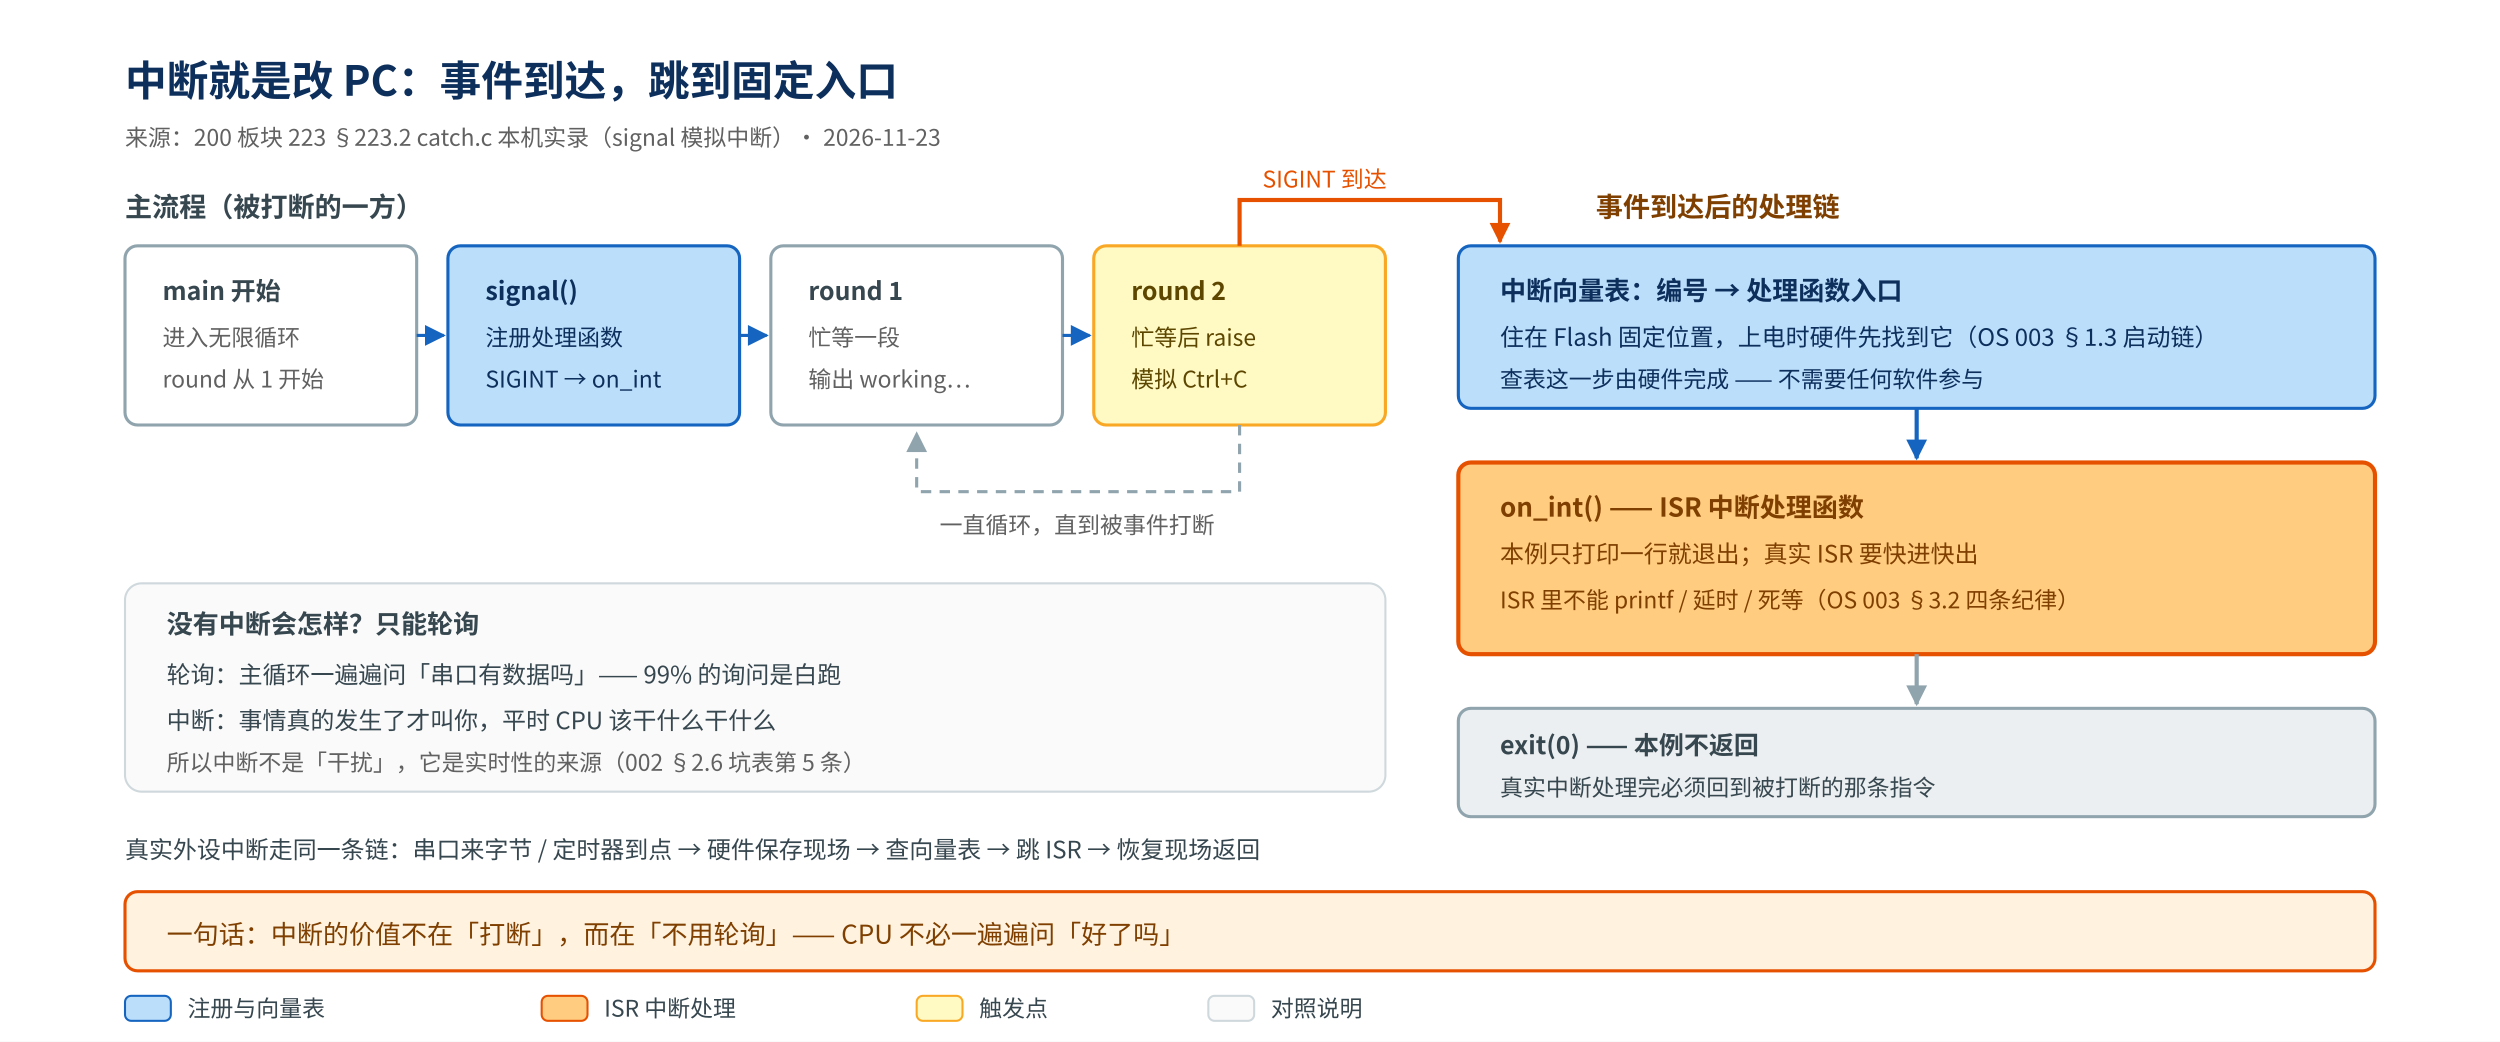
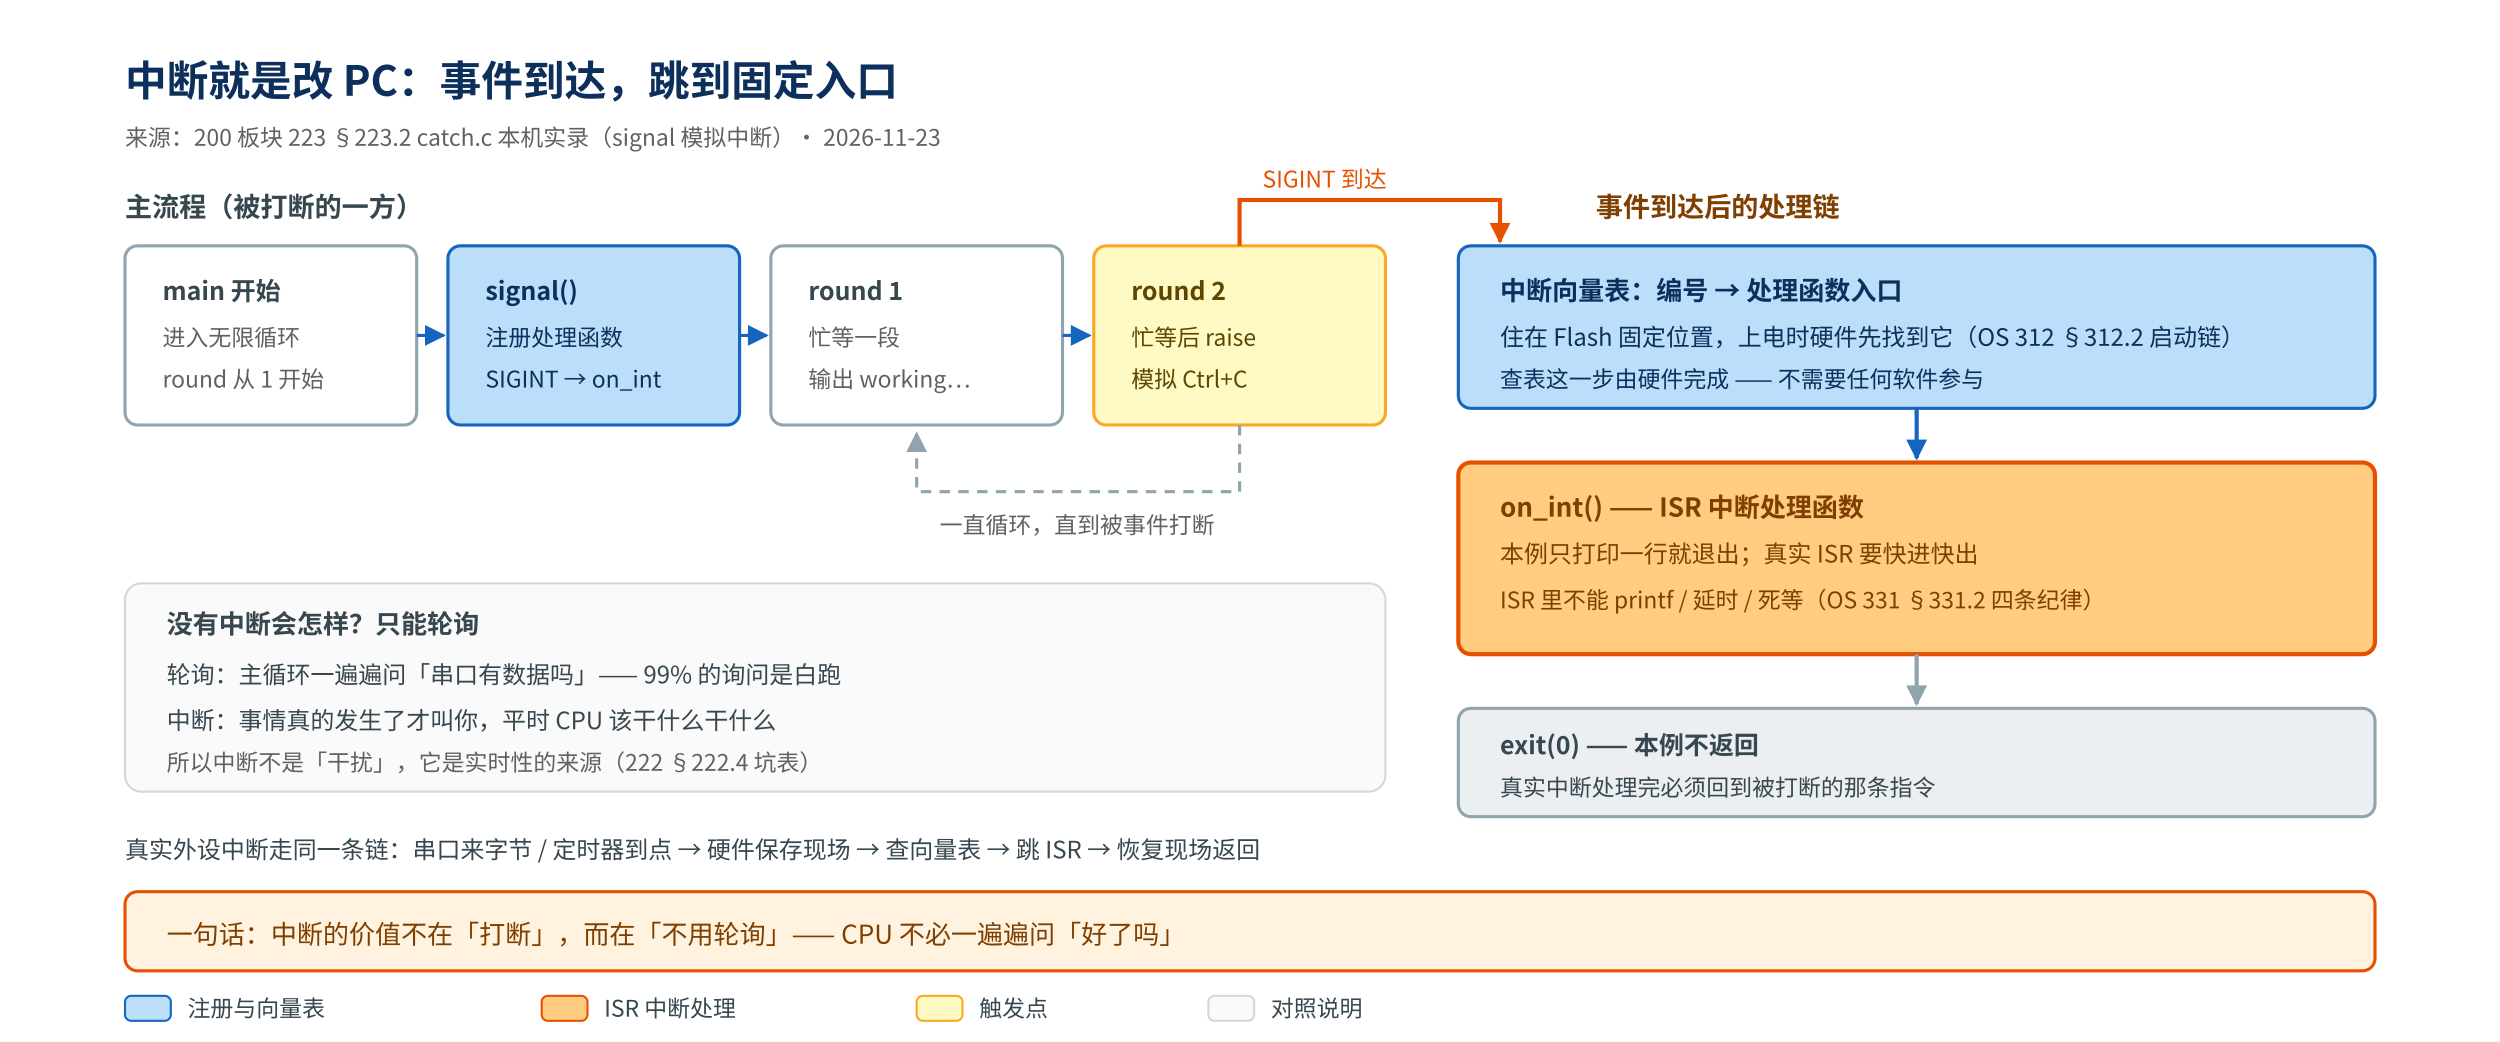
<svg xmlns="http://www.w3.org/2000/svg" viewBox="0 0 1200 500" font-family="'Microsoft YaHei','PingFang SC','Noto Sans CJK SC',sans-serif">
  <rect x="0" y="0" width="1200" height="500" fill="#ffffff" />
  <defs>
    <marker id="arrow" viewBox="0 0 10 10" refX="9" refY="5" markerWidth="10" markerHeight="10" markerUnits="userSpaceOnUse" orient="auto-start-reverse">
      <path d="M 0 0 L 10 5 L 0 10 z" fill="#1565c0" />
    </marker>
    <marker id="arrowOrange" viewBox="0 0 10 10" refX="9" refY="5" markerWidth="10" markerHeight="10" markerUnits="userSpaceOnUse" orient="auto-start-reverse">
      <path d="M 0 0 L 10 5 L 0 10 z" fill="#e65100" />
    </marker>
    <marker id="arrowGray" viewBox="0 0 10 10" refX="9" refY="5" markerWidth="10" markerHeight="10" markerUnits="userSpaceOnUse" orient="auto-start-reverse">
      <path d="M 0 0 L 10 5 L 0 10 z" fill="#90a4ae" />
    </marker>
  </defs>
  <text x="60" y="46" font-size="20" font-weight="bold" fill="#0d2f5c">中断就是改 PC：事件到达，跳到固定入口</text>
  <text x="60" y="70" font-size="11" fill="#616161">来源：200 板块 223 §223.2 catch.c 本机实录（signal 模拟中断）· 2026-11-23</text>
  <text x="60" y="104" font-size="13" font-weight="bold" fill="#37474f">主流程（被打断的一方）</text>
  <rect x="60" y="118" width="140" height="86" rx="6" fill="#ffffff" stroke="#90a4ae" stroke-width="1.5" />
  <text x="78" y="144" font-size="12" font-weight="bold" fill="#37474f">main 开始</text>
  <text x="78" y="166" font-size="11" fill="#616161">进入无限循环</text>
  <text x="78" y="186" font-size="11" fill="#616161">round 从 1 开始</text>
  <rect x="215" y="118" width="140" height="86" rx="6" fill="#bbdefb" stroke="#1565c0" stroke-width="1.5" />
  <text x="233" y="144" font-size="12" font-weight="bold" fill="#0d2f5c">signal()</text>
  <text x="233" y="166" font-size="11" fill="#0d2f5c">注册处理函数</text>
  <text x="233" y="186" font-size="11" fill="#0d2f5c">SIGINT → on_int</text>
  <rect x="370" y="118" width="140" height="86" rx="6" fill="#ffffff" stroke="#90a4ae" stroke-width="1.5" />
  <text x="388" y="144" font-size="12" font-weight="bold" fill="#37474f">round 1</text>
  <text x="388" y="166" font-size="11" fill="#616161">忙等一段</text>
  <text x="388" y="186" font-size="11" fill="#616161">输出 working…</text>
  <rect x="525" y="118" width="140" height="86" rx="6" fill="#fff9c4" stroke="#f9a825" stroke-width="1.5" />
  <text x="543" y="144" font-size="12" font-weight="bold" fill="#5d4700">round 2</text>
  <text x="543" y="166" font-size="11" fill="#5d4700">忙等后 raise</text>
  <text x="543" y="186" font-size="11" fill="#5d4700">模拟 Ctrl+C</text>
  <line x1="200" y1="161" x2="213" y2="161" stroke="#1565c0" stroke-width="1.5" marker-end="url(#arrow)" />
  <line x1="355" y1="161" x2="368" y2="161" stroke="#1565c0" stroke-width="1.5" marker-end="url(#arrow)" />
  <line x1="510" y1="161" x2="523" y2="161" stroke="#1565c0" stroke-width="1.5" marker-end="url(#arrow)" />
  <path d="M 595 204 L 595 236 L 440 236 L 440 208" fill="none" stroke="#90a4ae" stroke-width="1.5" stroke-dasharray="5 4" marker-end="url(#arrowGray)" />
  <text x="517" y="256" font-size="11" fill="#616161" text-anchor="middle">一直循环，直到被事件打断</text>
  <rect x="60" y="280" width="605" height="100" rx="8" fill="#fafafa" stroke="#cfd8dc" stroke-width="1" />
  <text x="80" y="304" font-size="12.5" font-weight="bold" fill="#37474f">没有中断会怎样？只能轮询</text>
  <text x="80" y="328" font-size="11.5" fill="#37474f">轮询：主循环一遍遍问「串口有数据吗」—— 99% 的询问是白跑</text>
  <text x="80" y="350" font-size="11.5" fill="#37474f">中断：事情真的发生了才叫你，平时 CPU 该干什么干什么</text>
-   <text x="80" y="370" font-size="11" fill="#616161">所以中断不是「干扰」，它是实时性的来源（002 §2.6 坑表第 5 条）</text>
+   <text x="80" y="370" font-size="11" fill="#616161">所以中断不是「干扰」，它是实时性的来源（222 §222.4 坑表）</text>
  <text x="766" y="104" font-size="13" font-weight="bold" fill="#7f3f00">事件到达后的处理链</text>
  <rect x="700" y="118" width="440" height="78" rx="6" fill="#bbdefb" stroke="#1565c0" stroke-width="1.5" />
  <text x="720" y="144" font-size="12.5" font-weight="bold" fill="#0d2f5c">中断向量表：编号 → 处理函数入口</text>
-   <text x="720" y="166" font-size="11.5" fill="#0d2f5c">住在 Flash 固定位置，上电时硬件先找到它（OS 003 §1.3 启动链）</text>
+   <text x="720" y="166" font-size="11.5" fill="#0d2f5c">住在 Flash 固定位置，上电时硬件先找到它（OS 312 §312.2 启动链）</text>
  <text x="720" y="186" font-size="11" fill="#0d2f5c">查表这一步由硬件完成 —— 不需要任何软件参与</text>
  <rect x="700" y="222" width="440" height="92" rx="6" fill="#ffcc80" stroke="#e65100" stroke-width="2" />
  <text x="720" y="248" font-size="12.5" font-weight="bold" fill="#7f3f00">on_int() —— ISR 中断处理函数</text>
  <text x="720" y="270" font-size="11.5" fill="#7f3f00">本例只打印一行就退出；真实 ISR 要快进快出</text>
-   <text x="720" y="292" font-size="11" fill="#7f3f00">ISR 里不能 printf / 延时 / 死等（OS 003 §3.2 四条纪律）</text>
+   <text x="720" y="292" font-size="11" fill="#7f3f00">ISR 里不能 printf / 延时 / 死等（OS 331 §331.2 四条纪律）</text>
  <rect x="700" y="340" width="440" height="52" rx="6" fill="#eceff1" stroke="#90a4ae" stroke-width="1.5" />
  <text x="720" y="362" font-size="12" font-weight="bold" fill="#37474f">exit(0) —— 本例不返回</text>
  <text x="720" y="382" font-size="11" fill="#37474f">真实中断处理完必须回到被打断的那条指令</text>
  <path d="M 595 118 L 595 96 L 720 96 L 720 116" fill="none" stroke="#e65100" stroke-width="2" marker-end="url(#arrowOrange)" />
  <text x="606" y="90" font-size="11" fill="#e65100">SIGINT 到达</text>
  <line x1="920" y1="196" x2="920" y2="220" stroke="#1565c0" stroke-width="2" marker-end="url(#arrow)" />
  <line x1="920" y1="314" x2="920" y2="338" stroke="#90a4ae" stroke-width="2" marker-end="url(#arrowGray)" />
  <text x="60" y="412" font-size="11.5" fill="#37474f">真实外设中断走同一条链：串口来字节 / 定时器到点 → 硬件保存现场 → 查向量表 → 跳 ISR → 恢复现场返回</text>
  <rect x="60" y="428" width="1080" height="38" rx="6" fill="#fff3e0" stroke="#e65100" stroke-width="1.5" />
  <text x="80" y="453" font-size="12.5" fill="#7f3f00">一句话：中断的价值不在「打断」，而在「不用轮询」—— CPU 不必一遍遍问「好了吗」</text>
  <rect x="60" y="478" width="22" height="12" rx="3" fill="#bbdefb" stroke="#1565c0" stroke-width="1" />
  <text x="90" y="488" font-size="11" fill="#37474f">注册与向量表</text>
  <rect x="260" y="478" width="22" height="12" rx="3" fill="#ffcc80" stroke="#e65100" stroke-width="1" />
  <text x="290" y="488" font-size="11" fill="#37474f">ISR 中断处理</text>
  <rect x="440" y="478" width="22" height="12" rx="3" fill="#fff9c4" stroke="#f9a825" stroke-width="1" />
  <text x="470" y="488" font-size="11" fill="#37474f">触发点</text>
  <rect x="580" y="478" width="22" height="12" rx="3" fill="#fafafa" stroke="#cfd8dc" stroke-width="1" />
  <text x="610" y="488" font-size="11" fill="#37474f">对照说明</text>
</svg>
